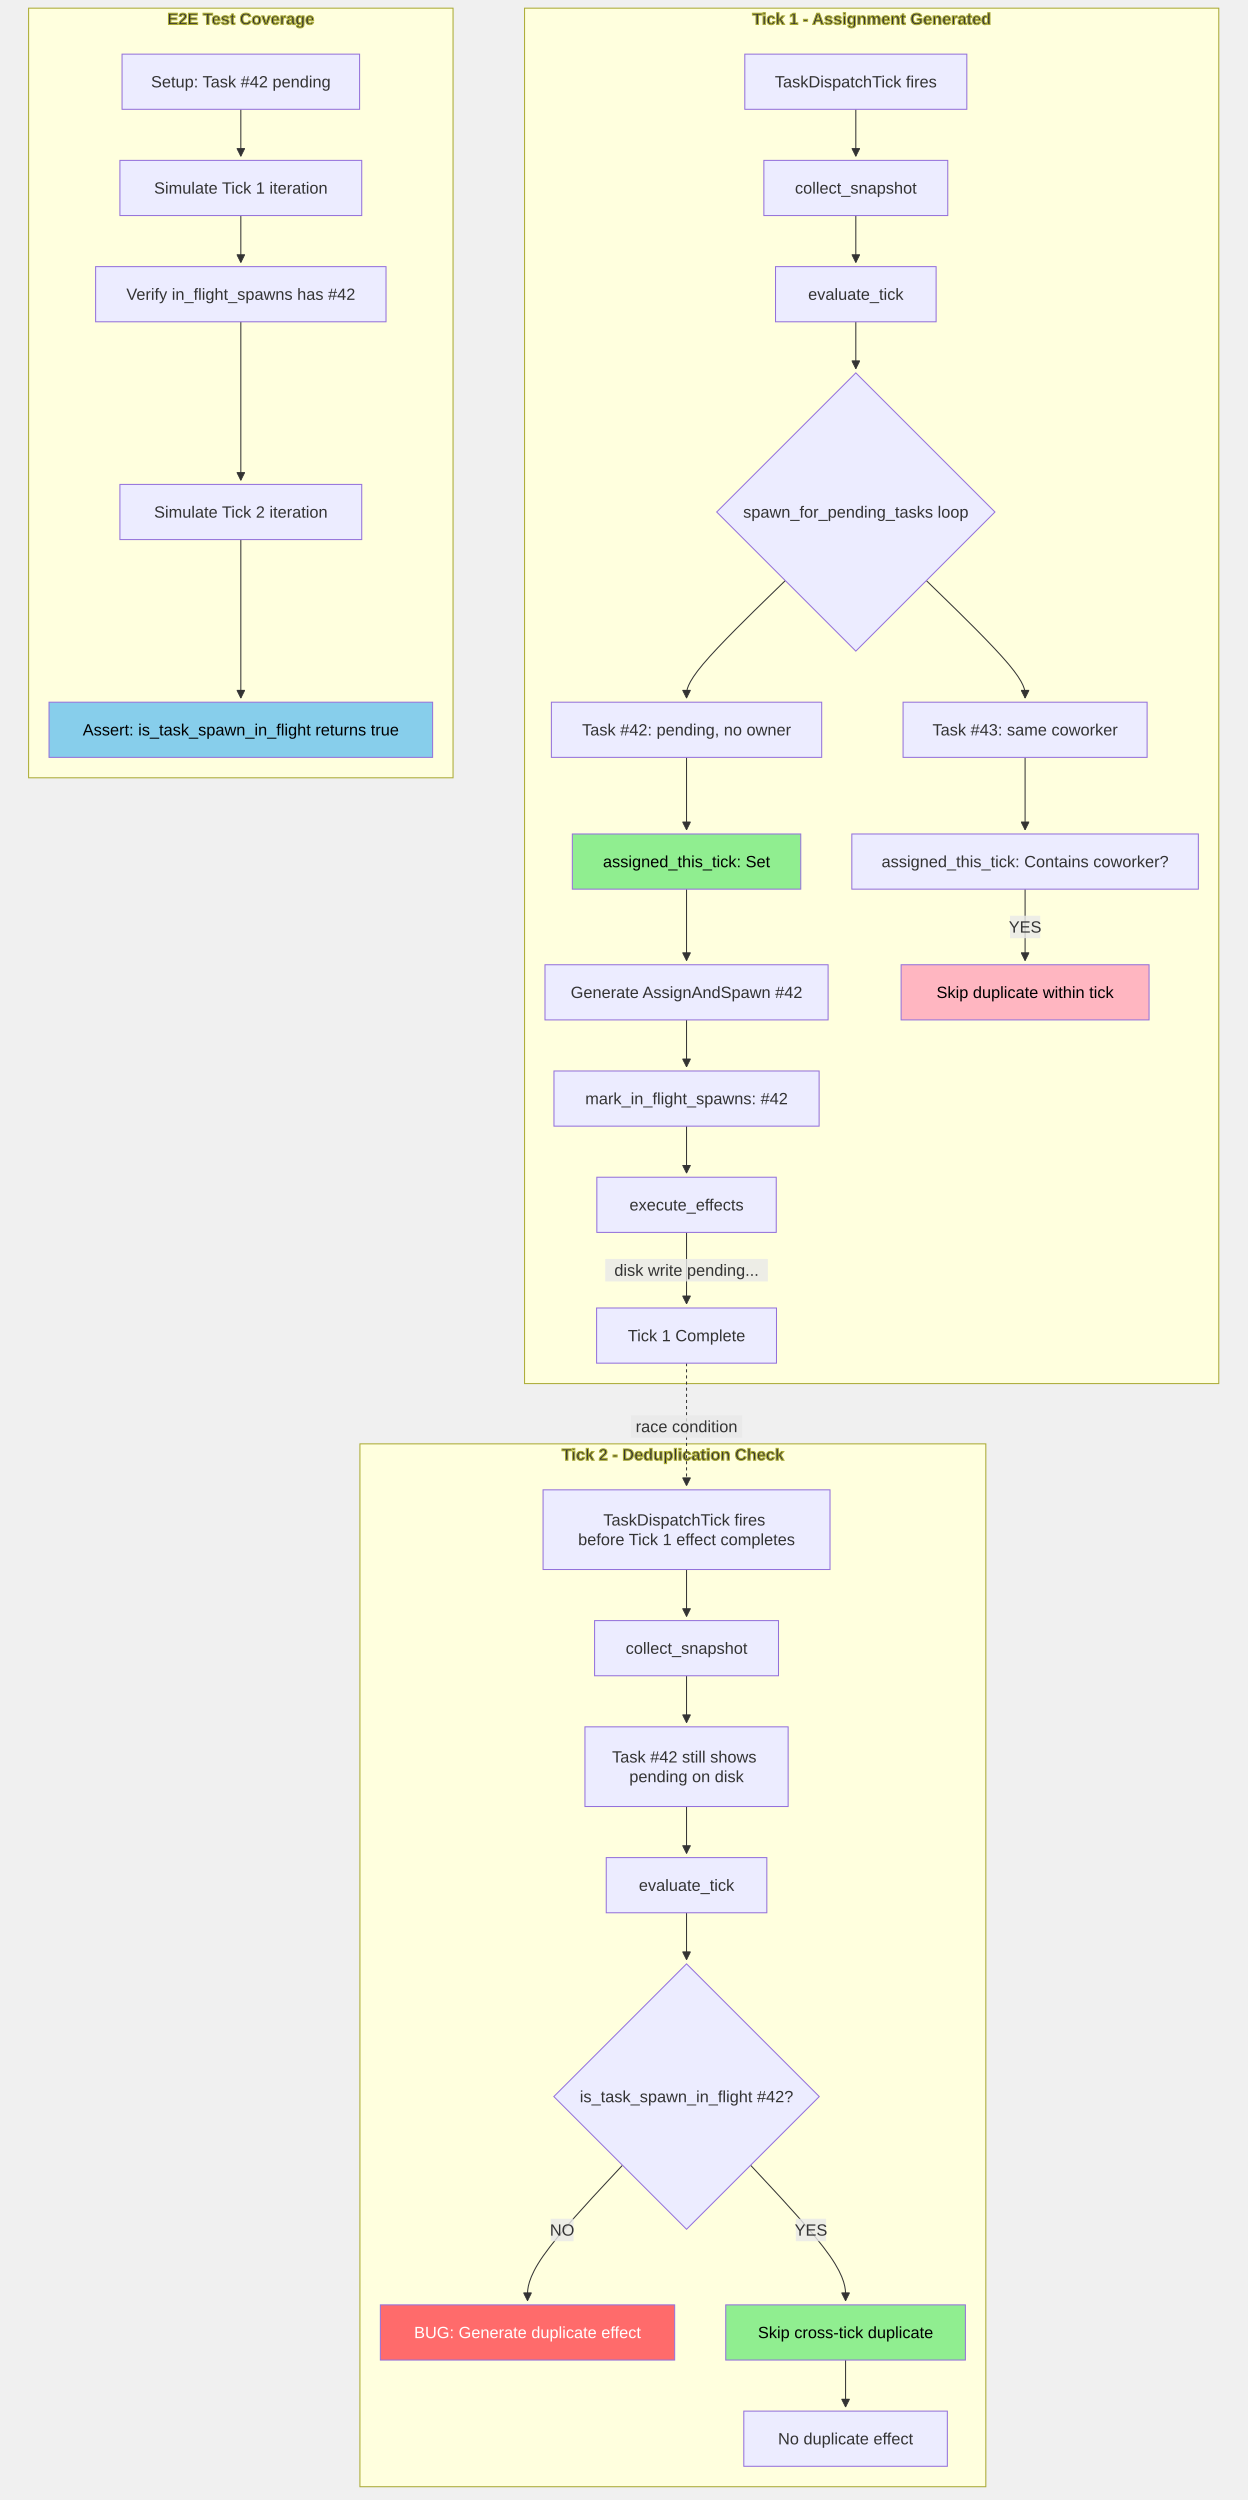
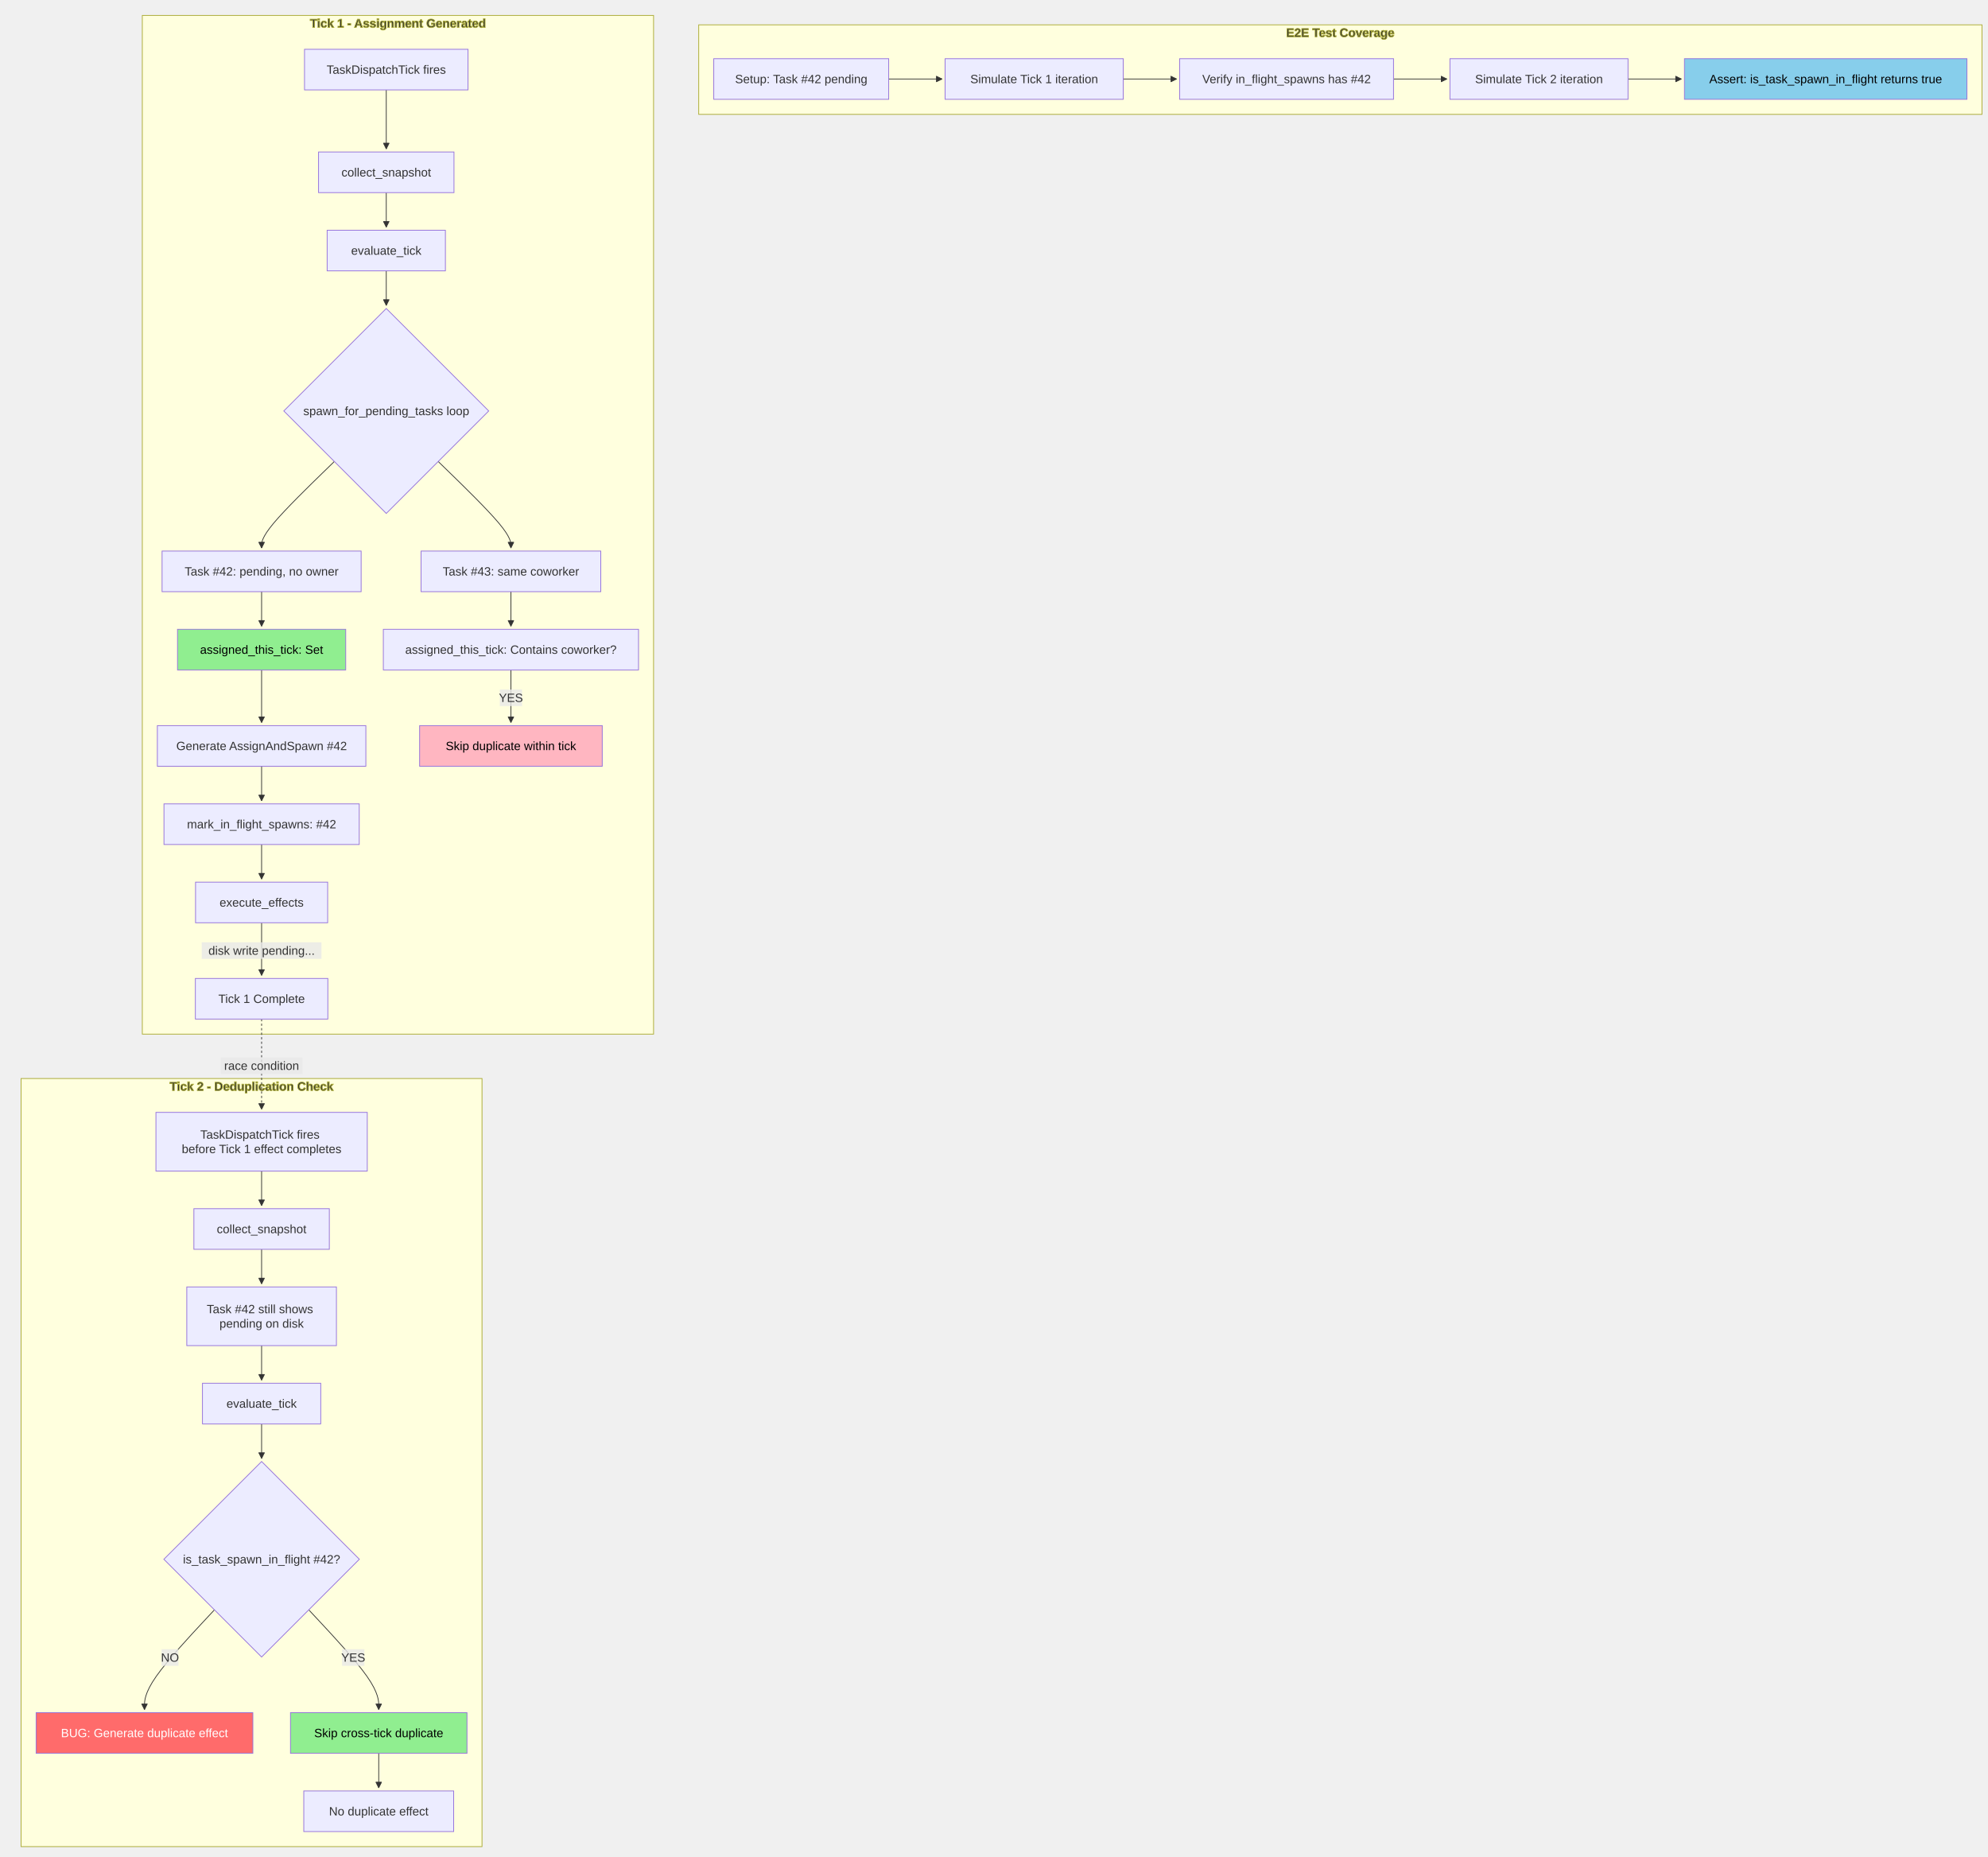
- <svg xmlns="http://www.w3.org/2000/svg" width="1221.035" height="2447.195" viewBox="-8 -28 1221.035 2447.195" class="mermaid">
+ <svg xmlns="http://www.w3.org/2000/svg" width="2642.393" height="2467.195" viewBox="-8 -8 2642.393 2467.195" class="mermaid">
  <style>

.mermaid {
  font-family: trebuchet ms, verdana, arial, sans-serif;
  font-size: 16px;
}

.node rect,
.node polygon,
.node circle,
.node ellipse,
.node path {
  fill: #ECECFF;
  stroke: #9370DB;
  stroke-width: 1px;
}

.node line {
  stroke: #9370DB;
  stroke-width: 1px;
}

.node .label {
  fill: #333333;
}

.node text {
  fill: #333333;
  font-family: trebuchet ms, verdana, arial, sans-serif;
  font-size: 16px;
}

.edge-path {
  fill: none;
  stroke: #333333;
  stroke-width: 1px;
}

.edge-label {
  fill: #333333;
  font-family: trebuchet ms, verdana, arial, sans-serif;
}

.edge-label-bg {
  fill: rgba(232, 232, 232, 0.8);
}

.subgraph {
  fill: #ffffde;
  stroke: #aaaa33;
  stroke-width: 1px;
}

.subgraph-title {
  fill: #333333;
  font-weight: bold;
}

.cluster rect {
  fill: #ffffde;
  stroke: #aaaa33;
  stroke-width: 1px;
  rx: 5px;
  ry: 5px;
}

.cluster-label {
  fill: #333333;
  font-family: trebuchet ms, verdana, arial, sans-serif;
  font-size: 16px;
  font-weight: bold;
}

marker path {
  fill: #333333;
  stroke: #333333;
}

  </style>
  <defs>
    <marker id="arrow_point" viewBox="0 0 10 10" refX="10" refY="5" markerWidth="8" markerHeight="8" orient="auto" markerUnits="userSpaceOnUse">
      <path d="M 0 0 L 10 5 L 0 10 z" />
    </marker>
    <marker id="arrow_point_start" viewBox="0 0 10 10" refX="4.5" refY="5" markerWidth="8" markerHeight="8" orient="auto" markerUnits="userSpaceOnUse">
      <path d="M 0 5 L 10 10 L 10 0 z" />
    </marker>
    <marker id="arrow_cross" viewBox="0 0 11 11" refX="12" refY="5.2" markerWidth="11" markerHeight="11" orient="auto" markerUnits="userSpaceOnUse">
-       <path d="M 1 1 L 10 10 M 10 1 L 1 10" fill="none" stroke-width="2" />
+       <path d="M 1 1 L 10 10 M 10 1 L 1 10" stroke-width="2" fill="none" />
    </marker>
    <marker id="arrow_cross_start" viewBox="0 0 11 11" refX="-1" refY="5.2" markerWidth="11" markerHeight="11" orient="auto" markerUnits="userSpaceOnUse">
-       <path d="M 1 1 L 10 10 M 10 1 L 1 10" fill="none" stroke-width="2" />
+       <path d="M 1 1 L 10 10 M 10 1 L 1 10" stroke-width="2" fill="none" />
    </marker>
    <marker id="arrow_circle" viewBox="0 0 10 10" refX="11" refY="5" markerWidth="11" markerHeight="11" orient="auto" markerUnits="userSpaceOnUse">
      <circle cx="5" cy="5" r="5" />
    </marker>
    <marker id="arrow_circle_start" viewBox="0 0 10 10" refX="-1" refY="5" markerWidth="11" markerHeight="11" orient="auto" markerUnits="userSpaceOnUse">
      <circle cx="5" cy="5" r="5" />
    </marker>
  </defs>
  <g class="root">
    <g class="clusters">
      <g class="subgraph" id="subgraph-Tick1">
-         <rect x="505.477" y="-20" width="679.559" height="1346.367" class="cluster" />
-         <text x="845.256" y="-4" class="cluster-label" text-anchor="middle"> Tick 1 - Assignment Generated</text>
+         <rect x="181.154" y="12.5" width="679.559" height="1353.867" class="cluster" />
+         <text x="520.934" y="28.5" class="cluster-label" text-anchor="middle"> Tick 1 - Assignment Generated</text>
      </g>
      <g class="subgraph" id="subgraph-Tick2">
-         <rect x="344.322" y="1385.367" width="612.68" height="1020.828" class="cluster" />
-         <text x="650.662" y="1401.367" class="cluster-label" text-anchor="middle"> Tick 2 - Deduplication Check</text>
+         <rect x="20" y="1425.367" width="612.68" height="1020.828" class="cluster" />
+         <text x="326.34" y="1441.367" class="cluster-label" text-anchor="middle"> Tick 2 - Deduplication Check</text>
      </g>
      <g class="subgraph" id="subgraph-Test">
-         <rect x="20" y="-20" width="415.477" height="753.367" class="cluster" />
-         <text x="227.738" y="-4" class="cluster-label" text-anchor="middle"> E2E Test Coverage</text>
+         <rect x="920.713" y="25" width="1705.68" height="119" class="cluster" />
+         <text x="1773.553" y="41" class="cluster-label" text-anchor="middle"> E2E Test Coverage</text>
      </g>
    </g>
    <g class="edgePaths">
      <g class="edge" id="edge-L-T1_Start-T1_Snap-0">
-         <path d="M829.738,79L829.738,83.167C829.738,87.333,829.738,95.667,829.738,103.333C829.738,111,829.738,118,829.738,121.5L829.738,125" class="edge-path" marker-end="url(#arrow_point)" fill="none" stroke-width="1" />
+         <path d="M505.416,111.5L505.416,121.083C505.416,130.667,505.416,149.833,505.416,162.917C505.416,176,505.416,183,505.416,186.5L505.416,190" class="edge-path" fill="none" stroke-width="1" marker-end="url(#arrow_point)" />
      </g>
      <g class="edge" id="edge-L-T1_Snap-T1_Eval-0">
-         <path d="M829.738,183L829.738,187.167C829.738,191.333,829.738,199.667,829.738,207.333C829.738,215,829.738,222,829.738,225.5L829.738,229" class="edge-path" marker-end="url(#arrow_point)" stroke-width="1" fill="none" />
+         <path d="M505.416,248L505.416,252.167C505.416,256.333,505.416,264.667,505.416,272.333C505.416,280,505.416,287,505.416,290.5L505.416,294" class="edge-path" fill="none" marker-end="url(#arrow_point)" stroke-width="1" />
      </g>
      <g class="edge" id="edge-L-T1_Eval-T1_Loop-0">
-         <path d="M829.738,287L829.738,291.167C829.738,295.333,829.738,303.667,829.738,311.333C829.738,319,829.738,326,829.738,329.5L829.738,333" class="edge-path" marker-end="url(#arrow_point)" fill="none" stroke-width="1" />
+         <path d="M505.416,352L505.416,356.167C505.416,360.333,505.416,368.667,505.416,376.333C505.416,384,505.416,391,505.416,394.5L505.416,398" class="edge-path" fill="none" stroke-width="1" marker-end="url(#arrow_point)" />
      </g>
      <g class="edge" id="edge-L-T1_Loop-T1_Task1-0">
-         <path d="M760.706,540.335L744.595,556.007C728.484,571.679,696.261,603.023,680.15,622.195C664.039,641.367,664.039,648.367,664.039,651.867L664.039,655.367" class="edge-path" fill="none" stroke-width="1" marker-end="url(#arrow_point)" />
+         <path d="M436.384,605.335L420.272,621.007C404.161,636.679,371.939,668.023,355.828,687.195C339.717,706.367,339.717,713.367,339.717,716.867L339.717,720.367" class="edge-path" stroke-width="1" marker-end="url(#arrow_point)" fill="none" />
      </g>
      <g class="edge" id="edge-L-T1_Task1-T1_Assign1-0">
-         <path d="M664.039,713.367L664.039,717.534C664.039,721.701,664.039,730.034,664.039,738.367C664.039,746.701,664.039,755.034,664.039,762.701C664.039,770.367,664.039,777.367,664.039,780.867L664.039,784.367" class="edge-path" fill="none" stroke-width="1" marker-end="url(#arrow_point)" />
+         <path d="M339.717,778.367L339.717,782.534C339.717,786.701,339.717,795.034,339.717,802.701C339.717,810.367,339.717,817.367,339.717,820.867L339.717,824.367" class="edge-path" fill="none" stroke-width="1" marker-end="url(#arrow_point)" />
      </g>
      <g class="edge" id="edge-L-T1_Assign1-T1_Effect1-0">
-         <path d="M664.039,842.367L664.039,848.534C664.039,854.701,664.039,867.034,664.039,878.701C664.039,890.367,664.039,901.367,664.039,906.867L664.039,912.367" class="edge-path" marker-end="url(#arrow_point)" fill="none" stroke-width="1" />
+         <path d="M339.717,882.367L339.717,888.534C339.717,894.701,339.717,907.034,339.717,918.701C339.717,930.367,339.717,941.367,339.717,946.867L339.717,952.367" class="edge-path" fill="none" stroke-width="1" marker-end="url(#arrow_point)" />
      </g>
      <g class="edge" id="edge-L-T1_Loop-T1_Task2-0">
-         <path d="M898.771,540.335L914.882,556.007C930.993,571.679,963.215,603.023,979.326,622.195C995.438,641.367,995.438,648.367,995.438,651.867L995.438,655.367" class="edge-path" marker-end="url(#arrow_point)" fill="none" stroke-width="1" />
+         <path d="M574.448,605.335L590.56,621.007C606.671,636.679,638.893,668.023,655.004,687.195C671.115,706.367,671.115,713.367,671.115,716.867L671.115,720.367" class="edge-path" stroke-width="1" fill="none" marker-end="url(#arrow_point)" />
      </g>
      <g class="edge" id="edge-L-T1_Task2-T1_Check-0">
-         <path d="M995.438,713.367L995.438,717.534C995.438,721.701,995.438,730.034,995.438,738.367C995.438,746.701,995.438,755.034,995.438,762.701C995.438,770.367,995.438,777.367,995.438,780.867L995.438,784.367" class="edge-path" marker-end="url(#arrow_point)" stroke-width="1" fill="none" />
+         <path d="M671.115,778.367L671.115,782.534C671.115,786.701,671.115,795.034,671.115,802.701C671.115,810.367,671.115,817.367,671.115,820.867L671.115,824.367" class="edge-path" fill="none" stroke-width="1" marker-end="url(#arrow_point)" />
      </g>
      <g class="edge" id="edge-L-T1_Check-T1_Skip-0">
-         <path d="M995.438,842.367L995.438,848.534C995.438,854.701,995.438,867.034,995.438,878.701C995.438,890.367,995.438,901.367,995.438,906.867L995.438,912.367" class="edge-path" fill="none" marker-end="url(#arrow_point)" stroke-width="1" />
+         <path d="M671.115,882.367L671.115,888.534C671.115,894.701,671.115,907.034,671.115,918.701C671.115,930.367,671.115,941.367,671.115,946.867L671.115,952.367" class="edge-path" fill="none" stroke-width="1" marker-end="url(#arrow_point)" />
      </g>
      <g class="edge" id="edge-L-T1_Effect1-T1_Mark-0">
-         <path d="M664.039,970.367L664.039,974.534C664.039,978.701,664.039,987.034,664.039,994.701C664.039,1002.367,664.039,1009.367,664.039,1012.867L664.039,1016.367" class="edge-path" stroke-width="1" marker-end="url(#arrow_point)" fill="none" />
+         <path d="M339.717,1010.367L339.717,1014.534C339.717,1018.701,339.717,1027.034,339.717,1034.701C339.717,1042.367,339.717,1049.367,339.717,1052.867L339.717,1056.367" class="edge-path" stroke-width="1" fill="none" marker-end="url(#arrow_point)" />
      </g>
      <g class="edge" id="edge-L-T1_Mark-T1_Execute-0">
-         <path d="M664.039,1074.367L664.039,1078.534C664.039,1082.701,664.039,1091.034,664.039,1098.701C664.039,1106.367,664.039,1113.367,664.039,1116.867L664.039,1120.367" class="edge-path" fill="none" stroke-width="1" marker-end="url(#arrow_point)" />
+         <path d="M339.717,1114.367L339.717,1118.534C339.717,1122.701,339.717,1131.034,339.717,1138.701C339.717,1146.367,339.717,1153.367,339.717,1156.867L339.717,1160.367" class="edge-path" stroke-width="1" marker-end="url(#arrow_point)" fill="none" />
      </g>
      <g class="edge" id="edge-L-T1_Execute-T1_End-0">
-         <path d="M664.039,1178.367L664.039,1184.534C664.039,1190.701,664.039,1203.034,664.039,1214.701C664.039,1226.367,664.039,1237.367,664.039,1242.867L664.039,1248.367" class="edge-path" stroke-width="1" marker-end="url(#arrow_point)" fill="none" />
+         <path d="M339.717,1218.367L339.717,1224.534C339.717,1230.701,339.717,1243.034,339.717,1254.701C339.717,1266.367,339.717,1277.367,339.717,1282.867L339.717,1288.367" class="edge-path" fill="none" marker-end="url(#arrow_point)" stroke-width="1" />
      </g>
      <g class="edge" id="edge-L-T2_Start-T2_Snap-0">
-         <path d="M664.039,1508.367L664.039,1512.534C664.039,1516.701,664.039,1525.034,664.039,1532.701C664.039,1540.367,664.039,1547.367,664.039,1550.867L664.039,1554.367" class="edge-path" fill="none" stroke-width="1" marker-end="url(#arrow_point)" />
+         <path d="M339.717,1548.367L339.717,1552.534C339.717,1556.701,339.717,1565.034,339.717,1572.701C339.717,1580.367,339.717,1587.367,339.717,1590.867L339.717,1594.367" class="edge-path" stroke-width="1" fill="none" marker-end="url(#arrow_point)" />
      </g>
      <g class="edge" id="edge-L-T2_Snap-T2_Still-0">
-         <path d="M664.039,1612.367L664.039,1616.534C664.039,1620.701,664.039,1629.034,664.039,1636.701C664.039,1644.367,664.039,1651.367,664.039,1654.867L664.039,1658.367" class="edge-path" marker-end="url(#arrow_point)" fill="none" stroke-width="1" />
+         <path d="M339.717,1652.367L339.717,1656.534C339.717,1660.701,339.717,1669.034,339.717,1676.701C339.717,1684.367,339.717,1691.367,339.717,1694.867L339.717,1698.367" class="edge-path" fill="none" stroke-width="1" marker-end="url(#arrow_point)" />
      </g>
      <g class="edge" id="edge-L-T2_Still-T2_Eval-0">
-         <path d="M664.039,1740.367L664.039,1744.534C664.039,1748.701,664.039,1757.034,664.039,1764.701C664.039,1772.367,664.039,1779.367,664.039,1782.867L664.039,1786.367" class="edge-path" fill="none" stroke-width="1" marker-end="url(#arrow_point)" />
+         <path d="M339.717,1780.367L339.717,1784.534C339.717,1788.701,339.717,1797.034,339.717,1804.701C339.717,1812.367,339.717,1819.367,339.717,1822.867L339.717,1826.367" class="edge-path" fill="none" stroke-width="1" marker-end="url(#arrow_point)" />
      </g>
      <g class="edge" id="edge-L-T2_Eval-T2_Check-0">
-         <path d="M664.039,1844.367L664.039,1848.534C664.039,1852.701,664.039,1861.034,664.039,1868.701C664.039,1876.367,664.039,1883.367,664.039,1886.867L664.039,1890.367" class="edge-path" marker-end="url(#arrow_point)" stroke-width="1" fill="none" />
+         <path d="M339.717,1884.367L339.717,1888.534C339.717,1892.701,339.717,1901.034,339.717,1908.701C339.717,1916.367,339.717,1923.367,339.717,1926.867L339.717,1930.367" class="edge-path" marker-end="url(#arrow_point)" fill="none" stroke-width="1" />
      </g>
      <g class="edge" id="edge-L-T2_Check-T2_Skip-0">
-         <path d="M726.732,2091.502L742.228,2108.118C757.724,2124.733,788.717,2157.964,804.213,2180.08C819.709,2202.195,819.709,2213.195,819.709,2218.695L819.709,2224.195" class="edge-path" stroke-width="1" fill="none" marker-end="url(#arrow_point)" />
+         <path d="M402.41,2131.502L417.906,2148.118C433.402,2164.733,464.394,2197.964,479.891,2220.08C495.387,2242.195,495.387,2253.195,495.387,2258.695L495.387,2264.195" class="edge-path" marker-end="url(#arrow_point)" fill="none" stroke-width="1" />
      </g>
      <g class="edge" id="edge-L-T2_Check-T2_Bug-0">
-         <path d="M601.346,2091.502L585.85,2108.118C570.354,2124.733,539.362,2157.964,523.865,2180.08C508.369,2202.195,508.369,2213.195,508.369,2218.695L508.369,2224.195" class="edge-path" fill="none" stroke-width="1" marker-end="url(#arrow_point)" />
+         <path d="M277.024,2131.502L261.528,2148.118C246.032,2164.733,215.039,2197.964,199.543,2220.08C184.047,2242.195,184.047,2253.195,184.047,2258.695L184.047,2264.195" class="edge-path" marker-end="url(#arrow_point)" fill="none" stroke-width="1" />
      </g>
      <g class="edge" id="edge-L-T2_Skip-T2_End-0">
-         <path d="M819.709,2282.195L819.709,2286.362C819.709,2290.529,819.709,2298.862,819.709,2306.529C819.709,2314.195,819.709,2321.195,819.709,2324.695L819.709,2328.195" class="edge-path" stroke-width="1" marker-end="url(#arrow_point)" fill="none" />
+         <path d="M495.387,2322.195L495.387,2326.362C495.387,2330.529,495.387,2338.862,495.387,2346.529C495.387,2354.195,495.387,2361.195,495.387,2364.695L495.387,2368.195" class="edge-path" fill="none" stroke-width="1" marker-end="url(#arrow_point)" />
      </g>
      <g class="edge" id="edge-L-T1_End-T2_Start-0">
-         <path d="M664.039,1306.367L664.039,1310.534C664.039,1314.701,664.039,1323.034,664.039,1333.367C664.039,1343.701,664.039,1356.034,664.039,1368.367C664.039,1380.701,664.039,1393.034,664.039,1402.701C664.039,1412.367,664.039,1419.367,664.039,1422.867L664.039,1426.367" class="edge-path" stroke-width="2" stroke-dasharray="3,3" fill="none" marker-end="url(#arrow_point)" />
+         <path d="M339.717,1346.367L339.717,1350.534C339.717,1354.701,339.717,1363.034,339.717,1373.367C339.717,1383.701,339.717,1396.034,339.717,1408.367C339.717,1420.701,339.717,1433.034,339.717,1442.701C339.717,1452.367,339.717,1459.367,339.717,1462.867L339.717,1466.367" class="edge-path" fill="none" stroke-width="2" marker-end="url(#arrow_point)" stroke-dasharray="3,3" />
      </g>
      <g class="edge" id="edge-L-TestSetup-TestTick1-0">
-         <path d="M227.738,79L227.738,83.167C227.738,87.333,227.738,95.667,227.738,103.333C227.738,111,227.738,118,227.738,121.5L227.738,125" class="edge-path" marker-end="url(#arrow_point)" fill="none" stroke-width="1" />
+         <path d="M1173.236,97L1179.486,97C1185.736,97,1198.236,97,1210.07,97C1221.903,97,1233.07,97,1238.653,97L1244.236,97" class="edge-path" stroke-width="1" fill="none" marker-end="url(#arrow_point)" />
      </g>
      <g class="edge" id="edge-L-TestTick1-TestMark-0">
-         <path d="M227.738,183L227.738,187.167C227.738,191.333,227.738,199.667,227.738,207.333C227.738,215,227.738,222,227.738,225.5L227.738,229" class="edge-path" fill="none" stroke-width="1" marker-end="url(#arrow_point)" />
+         <path d="M1484.947,97L1491.197,97C1497.447,97,1509.947,97,1521.781,97C1533.614,97,1544.781,97,1550.364,97L1555.947,97" class="edge-path" stroke-width="1" marker-end="url(#arrow_point)" fill="none" />
      </g>
      <g class="edge" id="edge-L-TestMark-TestTick2-0">
-         <path d="M227.738,287L227.738,291.167C227.738,295.333,227.738,303.667,227.738,329.531C227.738,355.395,227.738,398.789,227.738,420.486L227.738,442.184" class="edge-path" fill="none" marker-end="url(#arrow_point)" stroke-width="1" />
+         <path d="M1844.205,97L1850.455,97C1856.705,97,1869.205,97,1881.039,97C1892.872,97,1904.039,97,1909.622,97L1915.205,97" class="edge-path" stroke-width="1" marker-end="url(#arrow_point)" fill="none" />
      </g>
      <g class="edge" id="edge-L-TestTick2-TestAssert-0">
-         <path d="M227.738,500.184L227.738,522.548C227.738,544.911,227.738,589.639,227.738,615.503C227.738,641.367,227.738,648.367,227.738,651.867L227.738,655.367" class="edge-path" fill="none" marker-end="url(#arrow_point)" stroke-width="1" />
+         <path d="M2155.916,97L2162.166,97C2168.416,97,2180.916,97,2192.749,97C2204.583,97,2215.749,97,2221.333,97L2226.916,97" class="edge-path" fill="none" stroke-width="1" marker-end="url(#arrow_point)" />
      </g>
    </g>
    <g class="edgeLabels">
      <g class="edgeLabel" id="edge-label-L-T1_Check-T1_Skip-0">
-         <rect x="980.638" y="868.367" width="29.6" height="22" class="edge-label-bg" />
-         <text x="995.438" y="879.367" class="edge-label" dominant-baseline="central" text-anchor="middle">YES</text>
+         <rect x="656.315" y="908.367" width="29.6" height="22" class="edge-label-bg" />
+         <text x="671.115" y="919.367" class="edge-label" dominant-baseline="central" text-anchor="middle">YES</text>
      </g>
      <g class="edgeLabel" id="edge-label-L-T1_Execute-T1_End-0">
-         <rect x="584.439" y="1204.367" width="159.2" height="22" class="edge-label-bg" />
-         <text x="664.039" y="1215.367" class="edge-label" dominant-baseline="central" text-anchor="middle">disk write pending...</text>
+         <rect x="260.117" y="1244.367" width="159.2" height="22" class="edge-label-bg" />
+         <text x="339.717" y="1255.367" class="edge-label" text-anchor="middle" dominant-baseline="central">disk write pending...</text>
      </g>
      <g class="edgeLabel" id="edge-label-L-T2_Check-T2_Skip-0">
-         <rect x="771.038" y="2143.878" width="29.6" height="22" class="edge-label-bg" />
-         <text x="785.838" y="2154.878" class="edge-label" text-anchor="middle" dominant-baseline="central">YES</text>
+         <rect x="446.716" y="2183.878" width="29.6" height="22" class="edge-label-bg" />
+         <text x="461.516" y="2194.878" class="edge-label" text-anchor="middle" dominant-baseline="central">YES</text>
      </g>
      <g class="edgeLabel" id="edge-label-L-T2_Check-T2_Bug-0">
-         <rect x="531.04" y="2143.878" width="22.4" height="22" class="edge-label-bg" />
-         <text x="542.24" y="2154.878" class="edge-label" text-anchor="middle" dominant-baseline="central">NO</text>
+         <rect x="206.718" y="2183.878" width="22.4" height="22" class="edge-label-bg" />
+         <text x="217.918" y="2194.878" class="edge-label" dominant-baseline="central" text-anchor="middle">NO</text>
      </g>
      <g class="edgeLabel" id="edge-label-L-T1_End-T2_Start-0">
-         <rect x="609.639" y="1357.367" width="108.8" height="22" class="edge-label-bg" />
-         <text x="664.039" y="1368.367" class="edge-label" dominant-baseline="central" text-anchor="middle">race condition</text>
+         <rect x="285.317" y="1397.367" width="108.8" height="22" class="edge-label-bg" />
+         <text x="339.717" y="1408.367" class="edge-label" text-anchor="middle" dominant-baseline="central">race condition</text>
      </g>
    </g>
    <g class="nodes">
      <g class="node" id="node-T1_Start">
-         <rect x="721.074" y="25" width="217.328" height="54" />
-         <text x="829.738" y="52" class="label" text-anchor="middle" dominant-baseline="central">TaskDispatchTick fires</text>
+         <rect x="396.752" y="57.5" width="217.328" height="54" />
+         <text x="505.416" y="84.5" class="label" dominant-baseline="central" text-anchor="middle">TaskDispatchTick fires</text>
      </g>
      <g class="node" id="node-T1_Snap">
-         <rect x="739.731" y="129" width="180.016" height="54" />
-         <text x="829.738" y="156" class="label" text-anchor="middle" dominant-baseline="central">collect_snapshot</text>
+         <rect x="415.408" y="194" width="180.016" height="54" />
+         <text x="505.416" y="221" class="label" dominant-baseline="central" text-anchor="middle">collect_snapshot</text>
      </g>
      <g class="node" id="node-T1_Eval">
-         <rect x="751.141" y="233" width="157.195" height="54" />
-         <text x="829.738" y="260" class="label" text-anchor="middle" dominant-baseline="central">evaluate_tick</text>
+         <rect x="426.818" y="298" width="157.195" height="54" />
+         <text x="505.416" y="325" class="label" text-anchor="middle" dominant-baseline="central">evaluate_tick</text>
      </g>
      <g class="node" id="node-T1_Loop">
-         <polygon points="829.738,337 965.922,473.184 829.738,609.367 693.555,473.184" />
-         <text x="829.738" y="473.184" class="label" dominant-baseline="central" text-anchor="middle">spawn_for_pending_tasks loop</text>
+         <polygon points="505.416,402 641.6,538.184 505.416,674.367 369.232,538.184" />
+         <text x="505.416" y="538.184" class="label" dominant-baseline="central" text-anchor="middle">spawn_for_pending_tasks loop</text>
      </g>
      <g class="node" id="node-T1_Task1">
-         <rect x="531.742" y="659.367" width="264.594" height="54" />
-         <text x="664.039" y="686.367" class="label" text-anchor="middle" dominant-baseline="central">Task #42: pending, no owner</text>
+         <rect x="207.42" y="724.367" width="264.594" height="54" />
+         <text x="339.717" y="751.367" class="label" text-anchor="middle" dominant-baseline="central">Task #42: pending, no owner</text>
      </g>
      <g class="node" id="node-T1_Assign1">
-         <rect x="552.238" y="788.367" width="223.602" height="54" style="fill:#90EE90 !important" />
-         <text x="664.039" y="815.367" class="label" dominant-baseline="central" text-anchor="middle" style="fill: #000000">assigned_this_tick: Set</text>
+         <rect x="227.916" y="828.367" width="223.602" height="54" style="fill:#90EE90 !important" />
+         <text x="339.717" y="855.367" class="label" text-anchor="middle" style="fill: #000000" dominant-baseline="central">assigned_this_tick: Set</text>
      </g>
      <g class="node" id="node-T1_Effect1">
-         <rect x="525.477" y="916.367" width="277.125" height="54" />
-         <text x="664.039" y="943.367" class="label" text-anchor="middle" dominant-baseline="central">Generate AssignAndSpawn #42</text>
+         <rect x="201.154" y="956.367" width="277.125" height="54" />
+         <text x="339.717" y="983.367" class="label" text-anchor="middle" dominant-baseline="central">Generate AssignAndSpawn #42</text>
      </g>
      <g class="node" id="node-T1_Task2">
-         <rect x="875.996" y="659.367" width="238.883" height="54" />
-         <text x="995.438" y="686.367" class="label" text-anchor="middle" dominant-baseline="central">Task #43: same coworker</text>
+         <rect x="551.674" y="724.367" width="238.883" height="54" />
+         <text x="671.115" y="751.367" class="label" text-anchor="middle" dominant-baseline="central">Task #43: same coworker</text>
      </g>
      <g class="node" id="node-T1_Check">
-         <rect x="825.84" y="788.367" width="339.195" height="54" />
-         <text x="995.438" y="815.367" class="label" text-anchor="middle" dominant-baseline="central">assigned_this_tick: Contains coworker?</text>
+         <rect x="501.518" y="828.367" width="339.195" height="54" />
+         <text x="671.115" y="855.367" class="label" dominant-baseline="central" text-anchor="middle">assigned_this_tick: Contains coworker?</text>
      </g>
      <g class="node" id="node-T1_Skip">
-         <rect x="874.082" y="916.367" width="242.711" height="54" style="fill:#FFB6C1 !important" />
-         <text x="995.438" y="943.367" class="label" dominant-baseline="central" style="fill: #000000" text-anchor="middle">Skip duplicate within tick</text>
+         <rect x="549.76" y="956.367" width="242.711" height="54" style="fill:#FFB6C1 !important" />
+         <text x="671.115" y="983.367" class="label" dominant-baseline="central" style="fill: #000000" text-anchor="middle">Skip duplicate within tick</text>
      </g>
      <g class="node" id="node-T1_Mark">
-         <rect x="534.262" y="1020.367" width="259.555" height="54" />
-         <text x="664.039" y="1047.367" class="label" dominant-baseline="central" text-anchor="middle">mark_in_flight_spawns: #42</text>
+         <rect x="209.939" y="1060.367" width="259.555" height="54" />
+         <text x="339.717" y="1087.367" class="label" text-anchor="middle" dominant-baseline="central">mark_in_flight_spawns: #42</text>
      </g>
      <g class="node" id="node-T1_Execute">
-         <rect x="576.231" y="1124.367" width="175.617" height="54" />
-         <text x="664.039" y="1151.367" class="label" dominant-baseline="central" text-anchor="middle">execute_effects</text>
+         <rect x="251.908" y="1164.367" width="175.617" height="54" />
+         <text x="339.717" y="1191.367" class="label" text-anchor="middle" dominant-baseline="central">execute_effects</text>
      </g>
      <g class="node" id="node-T1_End">
-         <rect x="576" y="1252.367" width="176.078" height="54" />
-         <text x="664.039" y="1279.367" class="label" text-anchor="middle" dominant-baseline="central">Tick 1 Complete</text>
+         <rect x="251.678" y="1292.367" width="176.078" height="54" />
+         <text x="339.717" y="1319.367" class="label" dominant-baseline="central" text-anchor="middle">Tick 1 Complete</text>
      </g>
      <g class="node" id="node-T2_Start">
-         <rect x="523.594" y="1430.367" width="280.891" height="78" />
-         <text x="664.039" y="1469.367" class="label" text-anchor="middle" dominant-baseline="central">
-           <tspan x="664.039" y="1469.367" dy="-0.6em">TaskDispatchTick fires</tspan>
-           <tspan x="664.039" dy="1.2em">before Tick 1 effect completes</tspan>
+         <rect x="199.272" y="1470.367" width="280.891" height="78" />
+         <text x="339.717" y="1509.367" class="label" dominant-baseline="central" text-anchor="middle">
+           <tspan x="339.717" y="1509.367" dy="-0.6em">TaskDispatchTick fires</tspan>
+           <tspan x="339.717" dy="1.2em">before Tick 1 effect completes</tspan>
        </text>
      </g>
      <g class="node" id="node-T2_Snap">
-         <rect x="574.031" y="1558.367" width="180.016" height="54" />
-         <text x="664.039" y="1585.367" class="label" text-anchor="middle" dominant-baseline="central">collect_snapshot</text>
+         <rect x="249.709" y="1598.367" width="180.016" height="54" />
+         <text x="339.717" y="1625.367" class="label" dominant-baseline="central" text-anchor="middle">collect_snapshot</text>
      </g>
      <g class="node" id="node-T2_Still">
-         <rect x="564.594" y="1662.367" width="198.891" height="78" />
-         <text x="664.039" y="1701.367" class="label" dominant-baseline="central" text-anchor="middle">
-           <tspan x="664.039" y="1701.367" dy="-0.6em">Task #42 still shows</tspan>
-           <tspan x="664.039" dy="1.2em">pending on disk</tspan>
+         <rect x="240.272" y="1702.367" width="198.891" height="78" />
+         <text x="339.717" y="1741.367" class="label" text-anchor="middle" dominant-baseline="central">
+           <tspan x="339.717" y="1741.367" dy="-0.6em">Task #42 still shows</tspan>
+           <tspan x="339.717" dy="1.2em">pending on disk</tspan>
        </text>
      </g>
      <g class="node" id="node-T2_Eval">
-         <rect x="585.441" y="1790.367" width="157.195" height="54" />
-         <text x="664.039" y="1817.367" class="label" text-anchor="middle" dominant-baseline="central">evaluate_tick</text>
+         <rect x="261.119" y="1830.367" width="157.195" height="54" />
+         <text x="339.717" y="1857.367" class="label" dominant-baseline="central" text-anchor="middle">evaluate_tick</text>
      </g>
      <g class="node" id="node-T2_Check">
-         <polygon points="664.039,1894.367 793.953,2024.281 664.039,2154.195 534.125,2024.281" />
-         <text x="664.039" y="2024.281" class="label" text-anchor="middle" dominant-baseline="central">is_task_spawn_in_flight #42?</text>
+         <polygon points="339.717,1934.367 469.631,2064.281 339.717,2194.195 209.803,2064.281" />
+         <text x="339.717" y="2064.281" class="label" dominant-baseline="central" text-anchor="middle">is_task_spawn_in_flight #42?</text>
      </g>
      <g class="node" id="node-T2_Skip">
-         <rect x="702.416" y="2228.195" width="234.586" height="54" style="fill:#90EE90 !important" />
-         <text x="819.709" y="2255.195" class="label" text-anchor="middle" dominant-baseline="central" style="fill: #000000">Skip cross-tick duplicate</text>
+         <rect x="378.094" y="2268.195" width="234.586" height="54" style="fill:#90EE90 !important" />
+         <text x="495.387" y="2295.195" class="label" style="fill: #000000" text-anchor="middle" dominant-baseline="central">Skip cross-tick duplicate</text>
      </g>
      <g class="node" id="node-T2_Bug">
-         <rect x="364.322" y="2228.195" width="288.094" height="54" style="fill:#FF6B6B !important" />
-         <text x="508.369" y="2255.195" class="label" text-anchor="middle" style="fill: #ffffff" dominant-baseline="central">BUG: Generate duplicate effect</text>
+         <rect x="40" y="2268.195" width="288.094" height="54" style="fill:#FF6B6B !important" />
+         <text x="184.047" y="2295.195" class="label" text-anchor="middle" style="fill: #ffffff" dominant-baseline="central">BUG: Generate duplicate effect</text>
      </g>
      <g class="node" id="node-T2_End">
-         <rect x="720.092" y="2332.195" width="199.234" height="54" />
-         <text x="819.709" y="2359.195" class="label" text-anchor="middle" dominant-baseline="central">No duplicate effect</text>
+         <rect x="395.77" y="2372.195" width="199.234" height="54" />
+         <text x="495.387" y="2399.195" class="label" text-anchor="middle" dominant-baseline="central">No duplicate effect</text>
      </g>
      <g class="node" id="node-TestSetup">
-         <rect x="111.477" y="25" width="232.523" height="54" />
-         <text x="227.738" y="52" class="label" text-anchor="middle" dominant-baseline="central">Setup: Task #42 pending</text>
+         <rect x="940.713" y="70" width="232.523" height="54" />
+         <text x="1056.975" y="97" class="label" text-anchor="middle" dominant-baseline="central">Setup: Task #42 pending</text>
      </g>
      <g class="node" id="node-TestTick1">
-         <rect x="109.383" y="129" width="236.711" height="54" />
-         <text x="227.738" y="156" class="label" text-anchor="middle" dominant-baseline="central">Simulate Tick 1 iteration</text>
+         <rect x="1248.236" y="70" width="236.711" height="54" />
+         <text x="1366.592" y="97" class="label" dominant-baseline="central" text-anchor="middle">Simulate Tick 1 iteration</text>
      </g>
      <g class="node" id="node-TestMark">
-         <rect x="85.609" y="233" width="284.258" height="54" />
-         <text x="227.738" y="260" class="label" dominant-baseline="central" text-anchor="middle">Verify in_flight_spawns has #42</text>
+         <rect x="1559.947" y="70" width="284.258" height="54" />
+         <text x="1702.076" y="97" class="label" text-anchor="middle" dominant-baseline="central">Verify in_flight_spawns has #42</text>
      </g>
      <g class="node" id="node-TestTick2">
-         <rect x="109.383" y="446.184" width="236.711" height="54" />
-         <text x="227.738" y="473.184" class="label" dominant-baseline="central" text-anchor="middle">Simulate Tick 2 iteration</text>
+         <rect x="1919.205" y="70" width="236.711" height="54" />
+         <text x="2037.561" y="97" class="label" dominant-baseline="central" text-anchor="middle">Simulate Tick 2 iteration</text>
      </g>
      <g class="node" id="node-TestAssert">
-         <rect x="40" y="659.367" width="375.477" height="54" style="fill:#87CEEB !important" />
-         <text x="227.738" y="686.367" class="label" dominant-baseline="central" style="fill: #000000" text-anchor="middle">Assert: is_task_spawn_in_flight returns true</text>
+         <rect x="2230.916" y="70" width="375.477" height="54" style="fill:#87CEEB !important" />
+         <text x="2418.654" y="97" class="label" text-anchor="middle" dominant-baseline="central" style="fill: #000000">Assert: is_task_spawn_in_flight returns true</text>
      </g>
    </g>
  </g>
</svg>
